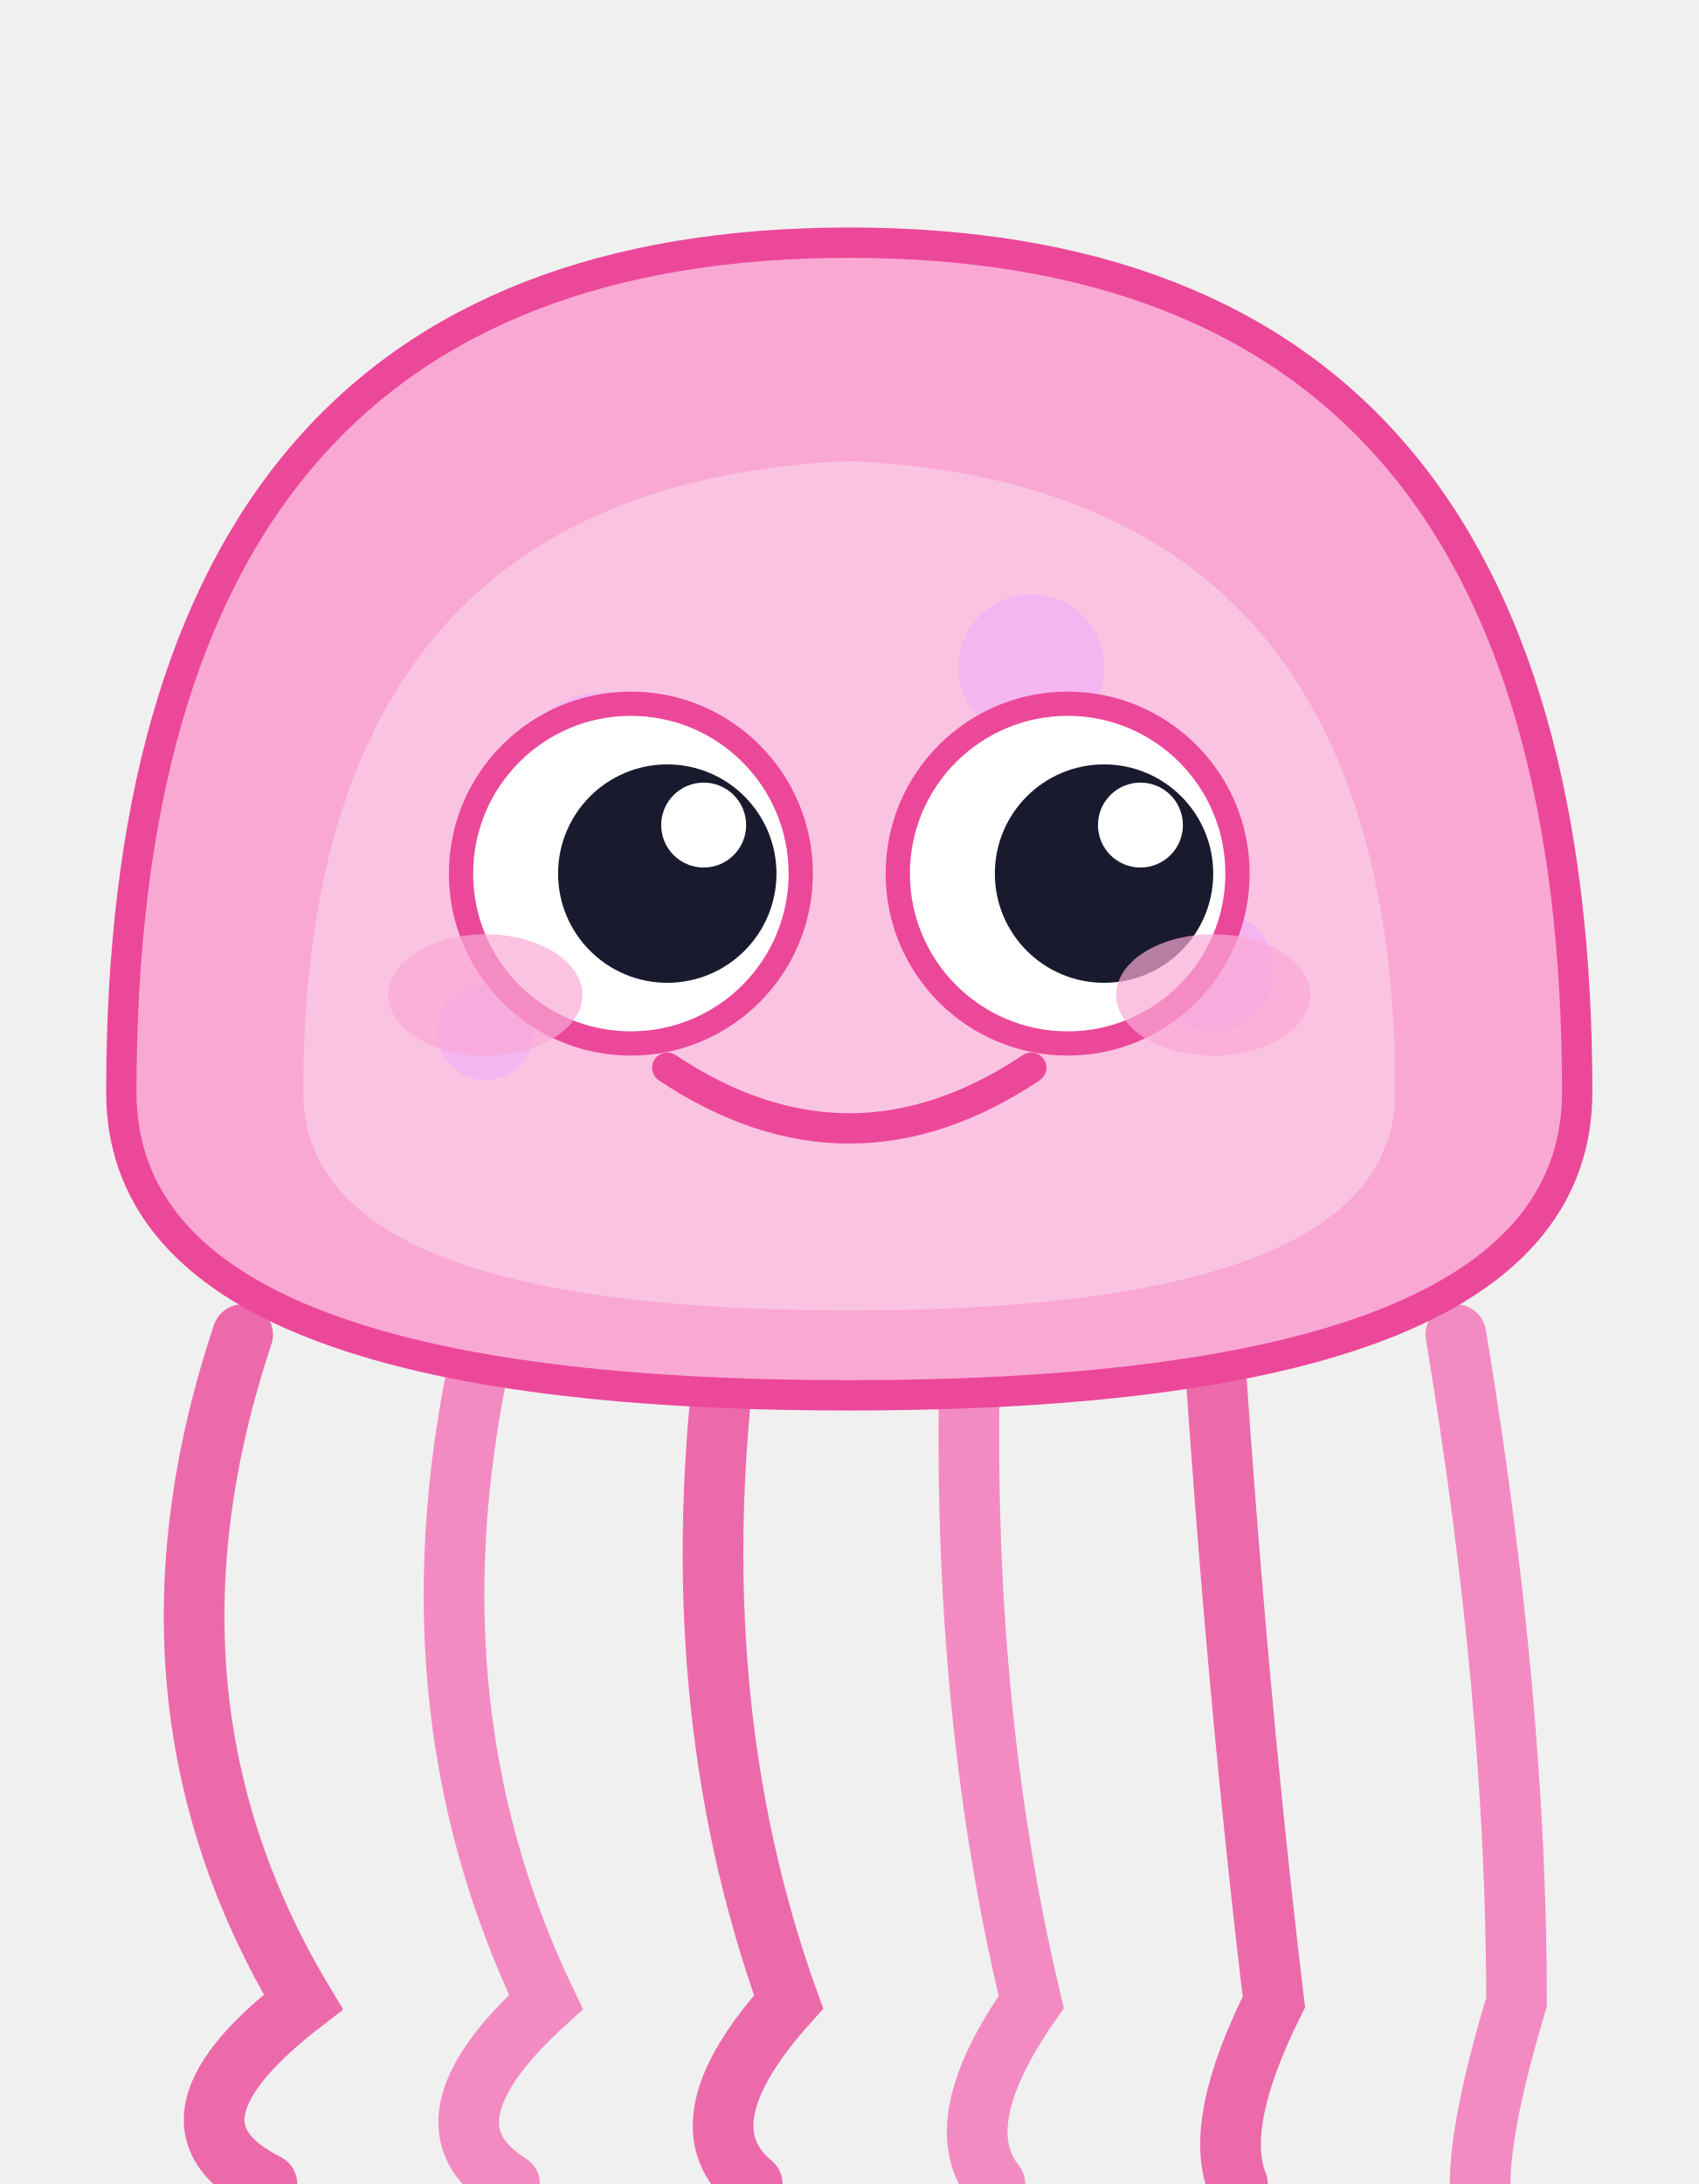
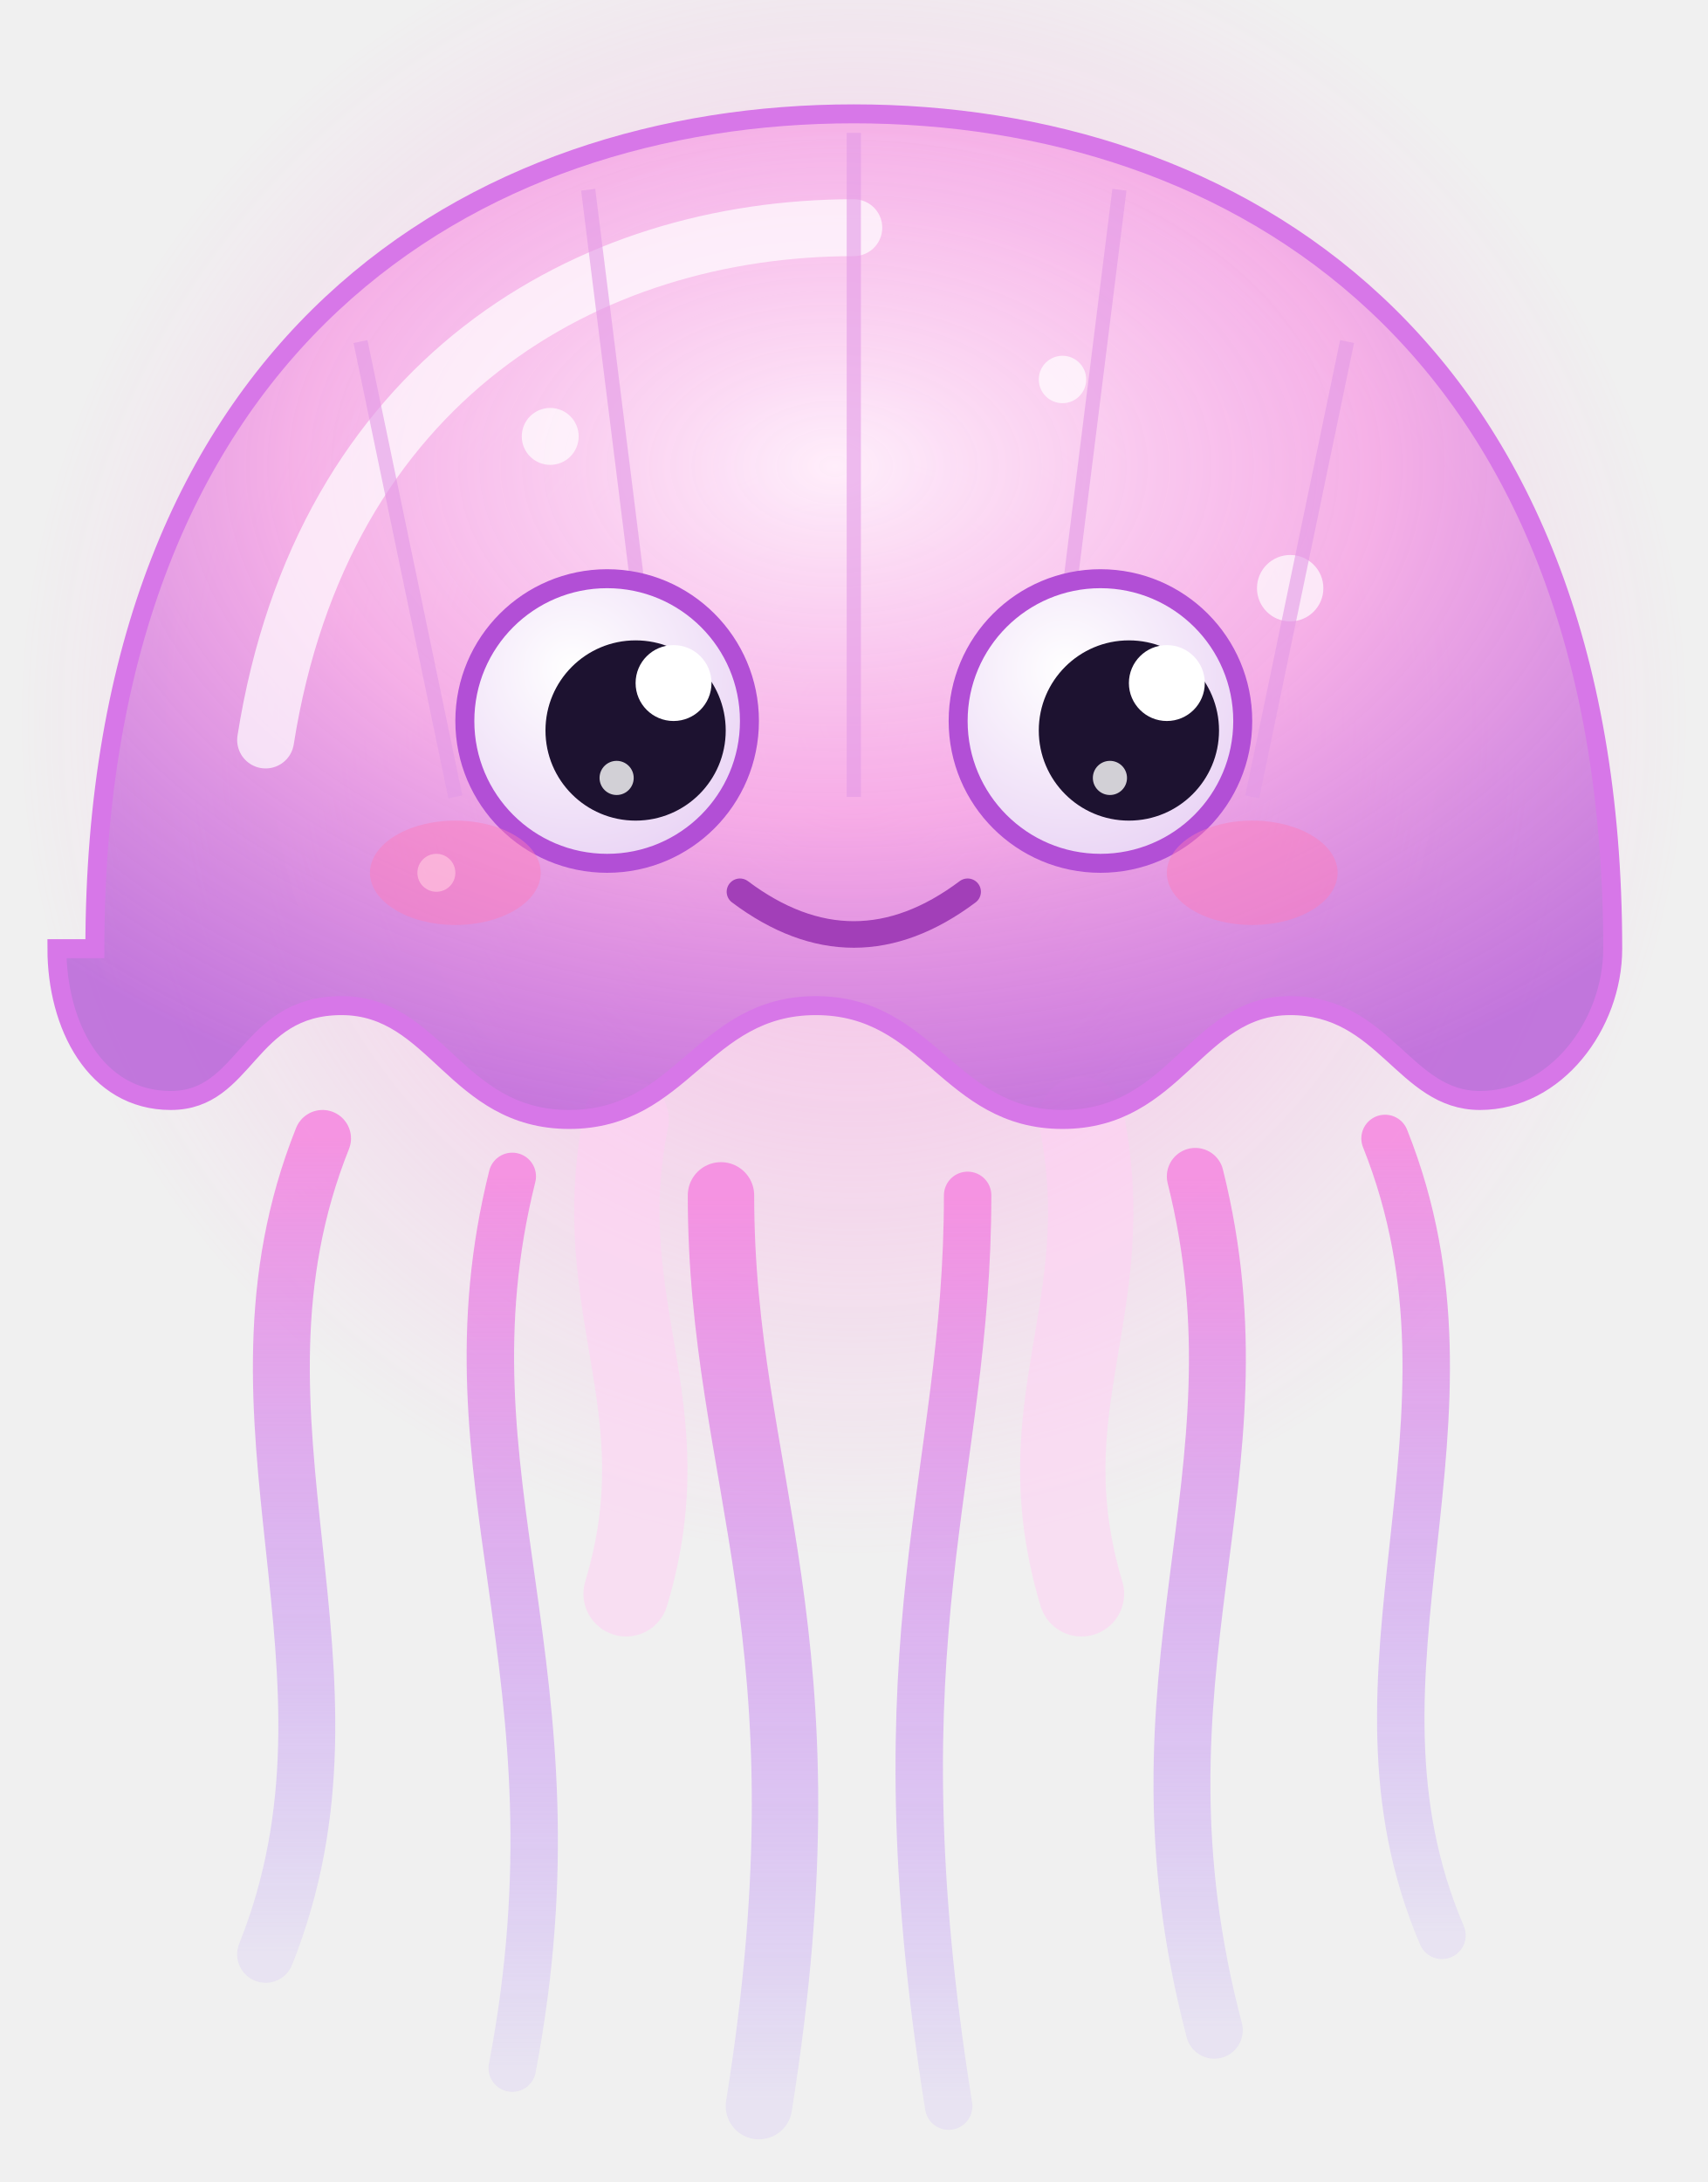
- <svg xmlns="http://www.w3.org/2000/svg" viewBox="0 0 140 180">
-   <path d="M20 110 Q10 140 25 165 Q12 175 22 180" stroke="#ec4899" stroke-width="5" stroke-linecap="round" fill="none" opacity="0.8" />
-   <path d="M40 110 Q33 140 45 165 Q34 175 42 180" stroke="#f472b6" stroke-width="5" stroke-linecap="round" fill="none" opacity="0.8" />
-   <path d="M60 110 Q56 140 65 165 Q56 175 62 180" stroke="#ec4899" stroke-width="5" stroke-linecap="round" fill="none" opacity="0.8" />
-   <path d="M80 110 Q79 140 85 165 Q78 175 82 180" stroke="#f472b6" stroke-width="5" stroke-linecap="round" fill="none" opacity="0.8" />
-   <path d="M100 110 Q102 140 105 165 Q100 175 102 180" stroke="#ec4899" stroke-width="5" stroke-linecap="round" fill="none" opacity="0.8" />
-   <path d="M120 110 Q125 140 125 165 Q122 175 122 180" stroke="#f472b6" stroke-width="5" stroke-linecap="round" fill="none" opacity="0.8" />
-   <path d="M10 90 Q10 20 70 20 Q130 20 130 90 Q130 115 70 115 Q10 115 10 90Z" fill="#f9a8d4" stroke="#ec4899" stroke-width="2.5" />
-   <path d="M25 90 Q25 40 70 38 Q115 40 115 90 Q115 108 70 108 Q25 108 25 90Z" fill="#fbcfe8" opacity="0.7" />
-   <circle cx="50" cy="65" r="8" fill="#f0abfc" opacity="0.6" />
-   <circle cx="85" cy="55" r="6" fill="#f0abfc" opacity="0.6" />
-   <circle cx="100" cy="80" r="5" fill="#f0abfc" opacity="0.6" />
-   <circle cx="40" cy="85" r="4" fill="#f0abfc" opacity="0.6" />
-   <circle cx="52" cy="72" r="14" fill="white" stroke="#ec4899" stroke-width="2" />
-   <circle cx="88" cy="72" r="14" fill="white" stroke="#ec4899" stroke-width="2" />
-   <circle cx="55" cy="72" r="9" fill="#1a1a2e" />
-   <circle cx="91" cy="72" r="9" fill="#1a1a2e" />
-   <circle cx="58" cy="68" r="3.5" fill="white" />
-   <circle cx="94" cy="68" r="3.5" fill="white" />
-   <path d="M55 88 Q70 98 85 88" stroke="#ec4899" stroke-width="2.5" fill="none" stroke-linecap="round" />
-   <ellipse cx="40" cy="82" rx="8" ry="5" fill="#f9a8d4" opacity="0.7" />
-   <ellipse cx="100" cy="82" rx="8" ry="5" fill="#f9a8d4" opacity="0.7" />
+ <svg xmlns="http://www.w3.org/2000/svg" viewBox="0 0 180 230">
+   <defs>
+     <radialGradient id="lb" cx="50%" cy="35%" r="70%">
+       <stop offset="0" stop-color="#fff0fb" stop-opacity=".95" />
+       <stop offset=".5" stop-color="#f6a8e6" stop-opacity=".85" />
+       <stop offset="1" stop-color="#b24fd6" stop-opacity=".75" />
+     </radialGradient>
+     <radialGradient id="lg" cx="50%" cy="50%" r="50%">
+       <stop offset="0" stop-color="#ff8de0" stop-opacity=".55" />
+       <stop offset="1" stop-color="#ff8de0" stop-opacity="0" />
+     </radialGradient>
+     <linearGradient id="lt" x1="0" y1="0" x2="0" y2="1">
+       <stop offset="0" stop-color="#f58be0" stop-opacity=".9" />
+       <stop offset="1" stop-color="#9b6cff" stop-opacity=".1" />
+     </linearGradient>
+     <radialGradient id="le" cx="38%" cy="32%" r="70%">
+       <stop offset="0" stop-color="#fff" />
+       <stop offset="1" stop-color="#ead5f5" />
+     </radialGradient>
+   </defs>
+   <circle cx="90" cy="76" r="88" fill="url(#lg)" />
+   <g fill="none" stroke-linecap="round">
+     <path d="M34 120c-12 30 6 56-6 86" stroke="url(#lt)" stroke-width="6" />
+     <path d="M54 124c-8 32 8 52 0 94" stroke="url(#lt)" stroke-width="5" />
+     <path d="M76 126c0 30 12 46 4 96" stroke="url(#lt)" stroke-width="7" />
+     <path d="M102 126c0 30-10 46-2 96" stroke="url(#lt)" stroke-width="5" />
+     <path d="M126 124c8 32-8 52 2 90" stroke="url(#lt)" stroke-width="6" />
+     <path d="M146 120c12 30-6 56 6 84" stroke="url(#lt)" stroke-width="5" />
+     <path d="M66 118c-4 20 6 30 0 50M114 118c4 20-6 30 0 50" stroke="#ffd0f4" stroke-width="9" opacity=".55" />
+   </g>
+   <path d="M10 100C10 36 50 12 90 12s80 24 80 88c0 8-6 16-14 16-8 0-10-10-20-10s-12 12-24 12-14-12-26-12-14 12-26 12-14-12-24-12-10 10-18 10c-8 0-12-8-12-16z" fill="url(#lb)" stroke="#d777e8" stroke-width="2" />
+   <path d="M28 78C34 40 62 24 90 24" fill="none" stroke="#fff" stroke-width="6" stroke-linecap="round" opacity=".7" />
+   <g fill="#fff" opacity=".7">
+     <circle cx="58" cy="46" r="3" />
+     <circle cx="112" cy="40" r="2.5" />
+     <circle cx="136" cy="62" r="3.5" />
+     <circle cx="46" cy="92" r="2" />
+   </g>
+   <g stroke="#e29ae6" stroke-width="1.5" fill="none" opacity=".6">
+     <path d="M90 14v70M62 20 70 84M118 20 110 84M38 36 48 84M142 36 132 84" />
+   </g>
+   <circle cx="64" cy="76" r="15" fill="url(#le)" stroke="#b24fd6" stroke-width="2" />
+   <circle cx="116" cy="76" r="15" fill="url(#le)" stroke="#b24fd6" stroke-width="2" />
+   <circle cx="67" cy="77" r="9.5" fill="#1d1230" />
+   <circle cx="119" cy="77" r="9.5" fill="#1d1230" />
+   <circle cx="71" cy="72" r="4" fill="#fff" />
+   <circle cx="123" cy="72" r="4" fill="#fff" />
+   <circle cx="65" cy="82" r="1.8" fill="#fff" opacity=".8" />
+   <circle cx="117" cy="82" r="1.8" fill="#fff" opacity=".8" />
+   <path d="M78 94q12 9 24 0" fill="none" stroke="#a23fb8" stroke-width="2.8" stroke-linecap="round" />
+   <ellipse cx="48" cy="92" rx="9" ry="5.500" fill="#ff7ab8" opacity=".45" />
+   <ellipse cx="132" cy="92" rx="9" ry="5.500" fill="#ff7ab8" opacity=".45" />
</svg>
